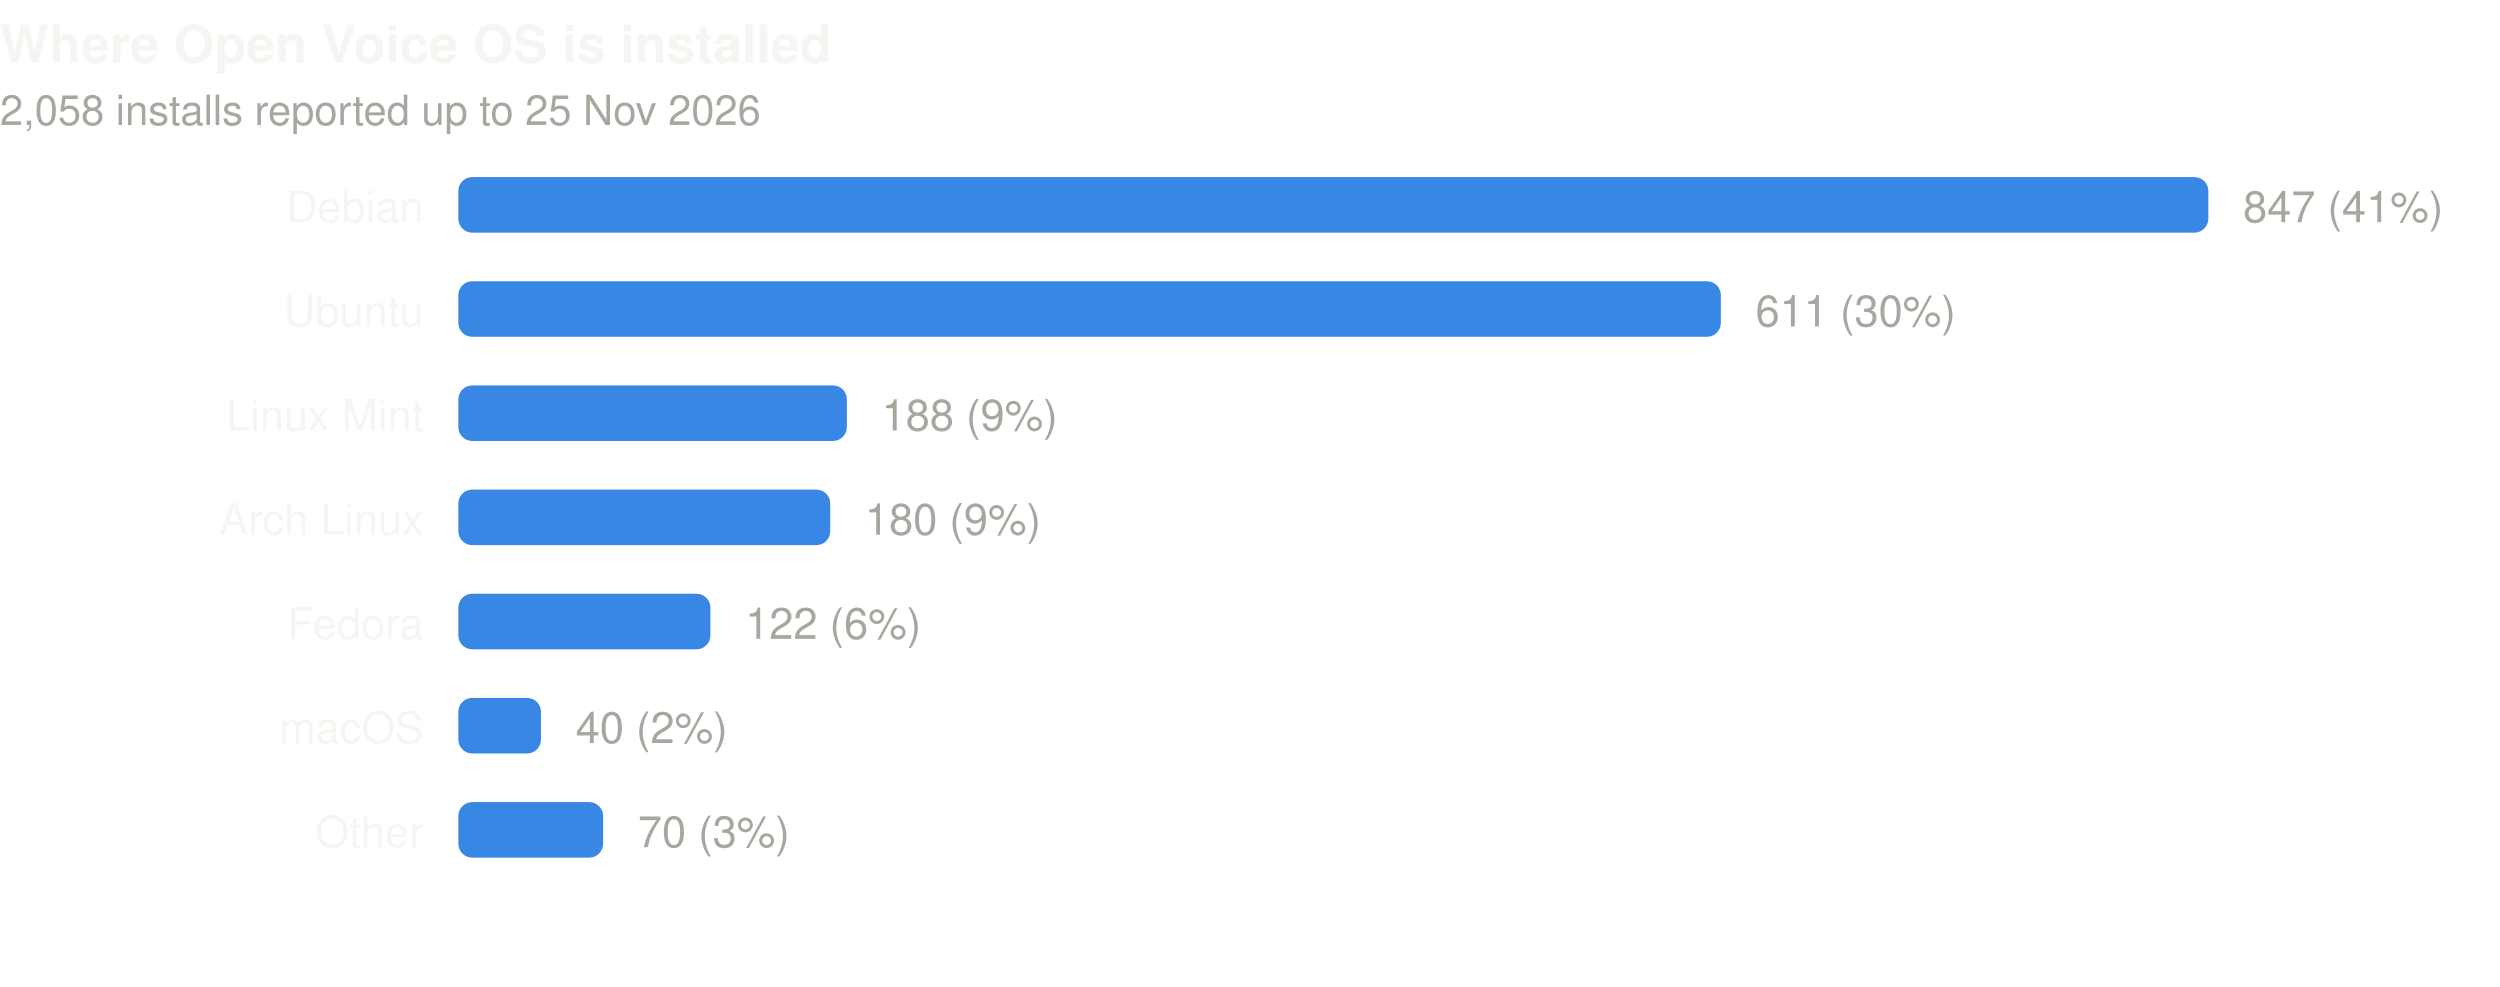
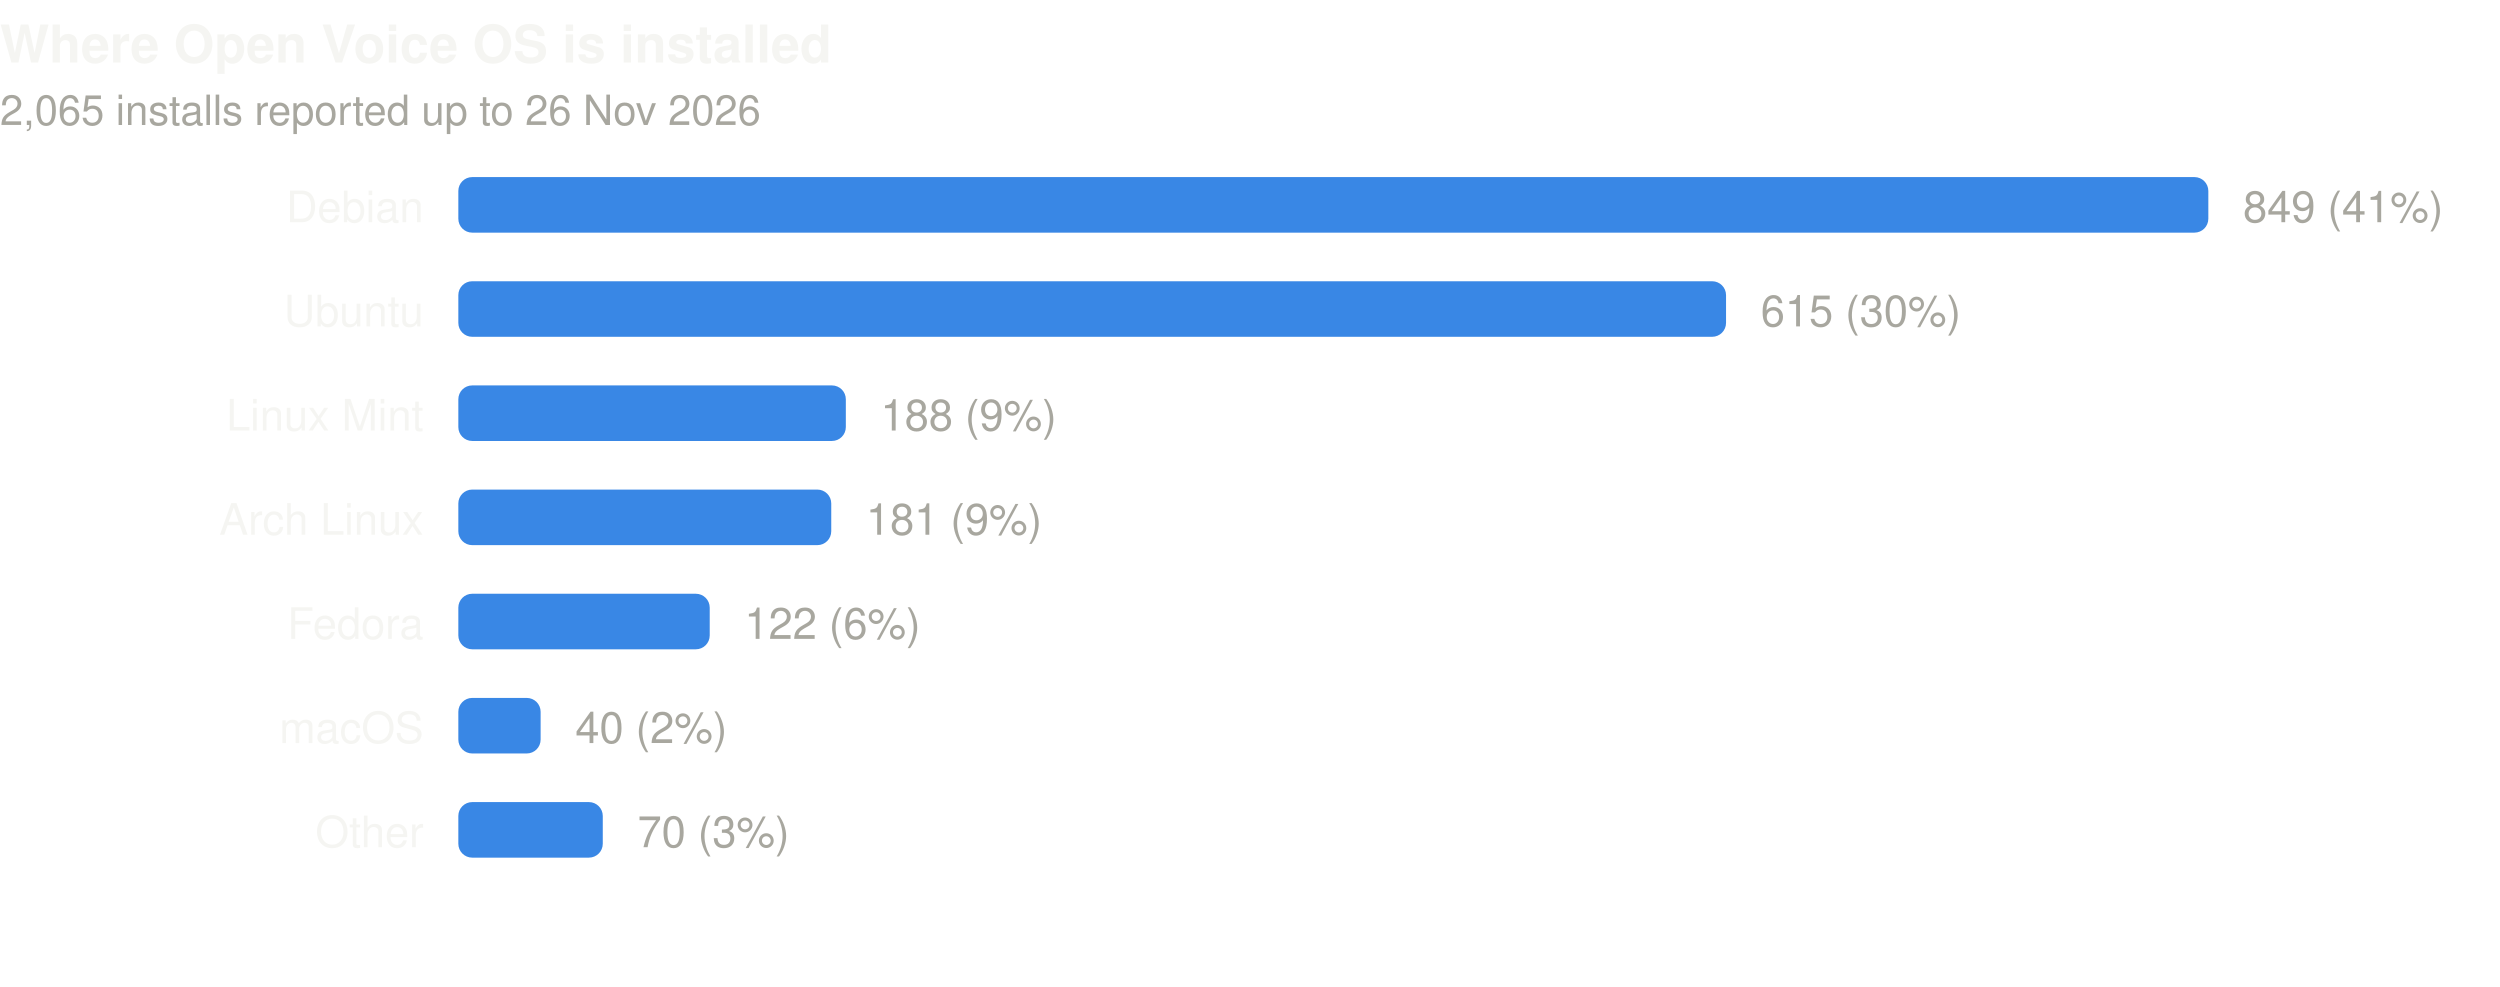
- <svg xmlns="http://www.w3.org/2000/svg" width="720" height="284" viewBox="0 0 720 284" role="img" aria-label="Where Open Voice OS is installed. 2,058 installs reported up to 25 Nov 2026">
+ <svg xmlns="http://www.w3.org/2000/svg" width="720" height="284" viewBox="0 0 720 284" role="img" aria-label="Where Open Voice OS is installed. 2,065 installs reported up to 26 Nov 2026">
  <text x="0" y="18" font-family="ui-sans-serif,-apple-system,BlinkMacSystemFont,'Segoe UI',Helvetica,Arial,sans-serif" font-size="15" font-weight="600" fill="#f5f5f2">Where Open Voice OS is installed</text>
-   <text x="0" y="36" font-family="ui-sans-serif,-apple-system,BlinkMacSystemFont,'Segoe UI',Helvetica,Arial,sans-serif" font-size="12" fill="#a8a79f">2,058 installs reported up to 25 Nov 2026</text>
+   <text x="0" y="36" font-family="ui-sans-serif,-apple-system,BlinkMacSystemFont,'Segoe UI',Helvetica,Arial,sans-serif" font-size="12" fill="#a8a79f">2,065 installs reported up to 26 Nov 2026</text>
  <text x="122" y="64.0" text-anchor="end" font-family="ui-sans-serif,-apple-system,BlinkMacSystemFont,'Segoe UI',Helvetica,Arial,sans-serif" font-size="12.5" fill="#f5f5f2">Debian</text>
  <rect x="132" y="51.0" width="504.0" height="16" rx="4" fill="#3987e5" />
-   <text x="646.0" y="64.0" font-family="ui-sans-serif,-apple-system,BlinkMacSystemFont,'Segoe UI',Helvetica,Arial,sans-serif" font-size="12.5" fill="#a8a79f">847 (41%)</text>
+   <text x="646.0" y="64.0" font-family="ui-sans-serif,-apple-system,BlinkMacSystemFont,'Segoe UI',Helvetica,Arial,sans-serif" font-size="12.5" fill="#a8a79f">849 (41%)</text>
  <text x="122" y="94.0" text-anchor="end" font-family="ui-sans-serif,-apple-system,BlinkMacSystemFont,'Segoe UI',Helvetica,Arial,sans-serif" font-size="12.5" fill="#f5f5f2">Ubuntu</text>
-   <rect x="132" y="81.0" width="363.6" height="16" rx="4" fill="#3987e5" />
-   <text x="505.6" y="94.0" font-family="ui-sans-serif,-apple-system,BlinkMacSystemFont,'Segoe UI',Helvetica,Arial,sans-serif" font-size="12.5" fill="#a8a79f">611 (30%)</text>
+   <rect x="132" y="81.0" width="365.1" height="16" rx="4" fill="#3987e5" />
+   <text x="507.1" y="94.0" font-family="ui-sans-serif,-apple-system,BlinkMacSystemFont,'Segoe UI',Helvetica,Arial,sans-serif" font-size="12.5" fill="#a8a79f">615 (30%)</text>
  <text x="122" y="124.0" text-anchor="end" font-family="ui-sans-serif,-apple-system,BlinkMacSystemFont,'Segoe UI',Helvetica,Arial,sans-serif" font-size="12.5" fill="#f5f5f2">Linux Mint</text>
-   <rect x="132" y="111.0" width="111.9" height="16" rx="4" fill="#3987e5" />
-   <text x="253.9" y="124.0" font-family="ui-sans-serif,-apple-system,BlinkMacSystemFont,'Segoe UI',Helvetica,Arial,sans-serif" font-size="12.5" fill="#a8a79f">188 (9%)</text>
+   <rect x="132" y="111.0" width="111.6" height="16" rx="4" fill="#3987e5" />
+   <text x="253.6" y="124.0" font-family="ui-sans-serif,-apple-system,BlinkMacSystemFont,'Segoe UI',Helvetica,Arial,sans-serif" font-size="12.5" fill="#a8a79f">188 (9%)</text>
  <text x="122" y="154.0" text-anchor="end" font-family="ui-sans-serif,-apple-system,BlinkMacSystemFont,'Segoe UI',Helvetica,Arial,sans-serif" font-size="12.5" fill="#f5f5f2">Arch Linux</text>
-   <rect x="132" y="141.0" width="107.1" height="16" rx="4" fill="#3987e5" />
-   <text x="249.1" y="154.0" font-family="ui-sans-serif,-apple-system,BlinkMacSystemFont,'Segoe UI',Helvetica,Arial,sans-serif" font-size="12.5" fill="#a8a79f">180 (9%)</text>
+   <rect x="132" y="141.0" width="107.4" height="16" rx="4" fill="#3987e5" />
+   <text x="249.4" y="154.0" font-family="ui-sans-serif,-apple-system,BlinkMacSystemFont,'Segoe UI',Helvetica,Arial,sans-serif" font-size="12.5" fill="#a8a79f">181 (9%)</text>
  <text x="122" y="184.0" text-anchor="end" font-family="ui-sans-serif,-apple-system,BlinkMacSystemFont,'Segoe UI',Helvetica,Arial,sans-serif" font-size="12.5" fill="#f5f5f2">Fedora</text>
-   <rect x="132" y="171.0" width="72.6" height="16" rx="4" fill="#3987e5" />
-   <text x="214.6" y="184.0" font-family="ui-sans-serif,-apple-system,BlinkMacSystemFont,'Segoe UI',Helvetica,Arial,sans-serif" font-size="12.5" fill="#a8a79f">122 (6%)</text>
+   <rect x="132" y="171.0" width="72.4" height="16" rx="4" fill="#3987e5" />
+   <text x="214.4" y="184.0" font-family="ui-sans-serif,-apple-system,BlinkMacSystemFont,'Segoe UI',Helvetica,Arial,sans-serif" font-size="12.5" fill="#a8a79f">122 (6%)</text>
  <text x="122" y="214.0" text-anchor="end" font-family="ui-sans-serif,-apple-system,BlinkMacSystemFont,'Segoe UI',Helvetica,Arial,sans-serif" font-size="12.5" fill="#f5f5f2">macOS</text>
-   <rect x="132" y="201.0" width="23.8" height="16" rx="4" fill="#3987e5" />
-   <text x="165.8" y="214.0" font-family="ui-sans-serif,-apple-system,BlinkMacSystemFont,'Segoe UI',Helvetica,Arial,sans-serif" font-size="12.5" fill="#a8a79f">40 (2%)</text>
+   <rect x="132" y="201.0" width="23.7" height="16" rx="4" fill="#3987e5" />
+   <text x="165.7" y="214.0" font-family="ui-sans-serif,-apple-system,BlinkMacSystemFont,'Segoe UI',Helvetica,Arial,sans-serif" font-size="12.5" fill="#a8a79f">40 (2%)</text>
  <text x="122" y="244.0" text-anchor="end" font-family="ui-sans-serif,-apple-system,BlinkMacSystemFont,'Segoe UI',Helvetica,Arial,sans-serif" font-size="12.5" fill="#f5f5f2">Other</text>
-   <rect x="132" y="231.0" width="41.7" height="16" rx="4" fill="#3987e5" />
-   <text x="183.7" y="244.0" font-family="ui-sans-serif,-apple-system,BlinkMacSystemFont,'Segoe UI',Helvetica,Arial,sans-serif" font-size="12.5" fill="#a8a79f">70 (3%)</text>
+   <rect x="132" y="231.0" width="41.6" height="16" rx="4" fill="#3987e5" />
+   <text x="183.6" y="244.0" font-family="ui-sans-serif,-apple-system,BlinkMacSystemFont,'Segoe UI',Helvetica,Arial,sans-serif" font-size="12.5" fill="#a8a79f">70 (3%)</text>
</svg>
